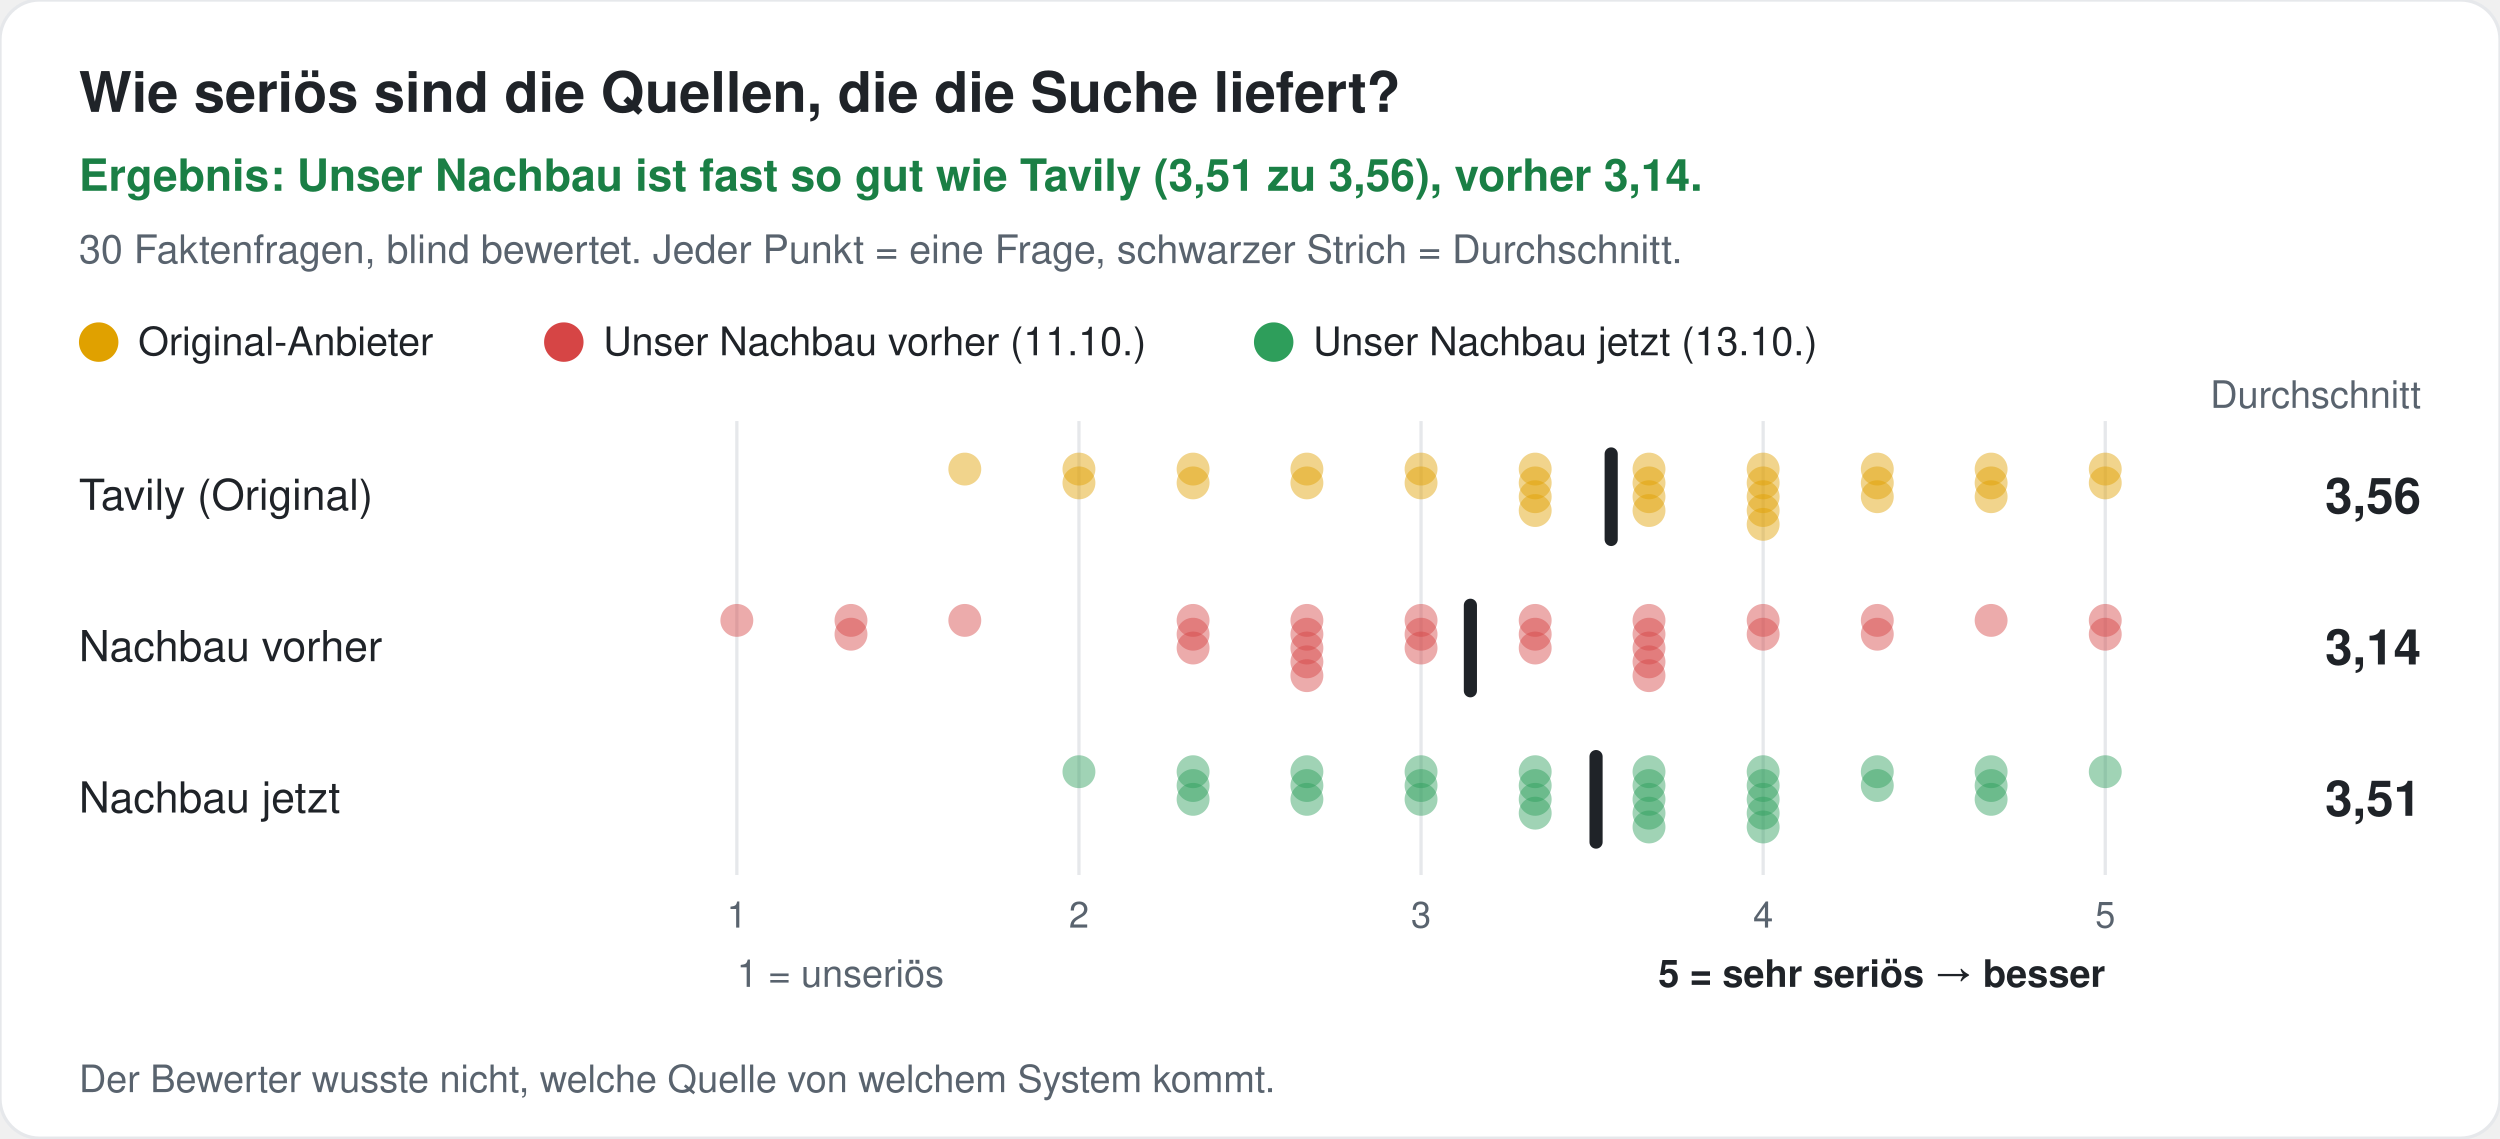
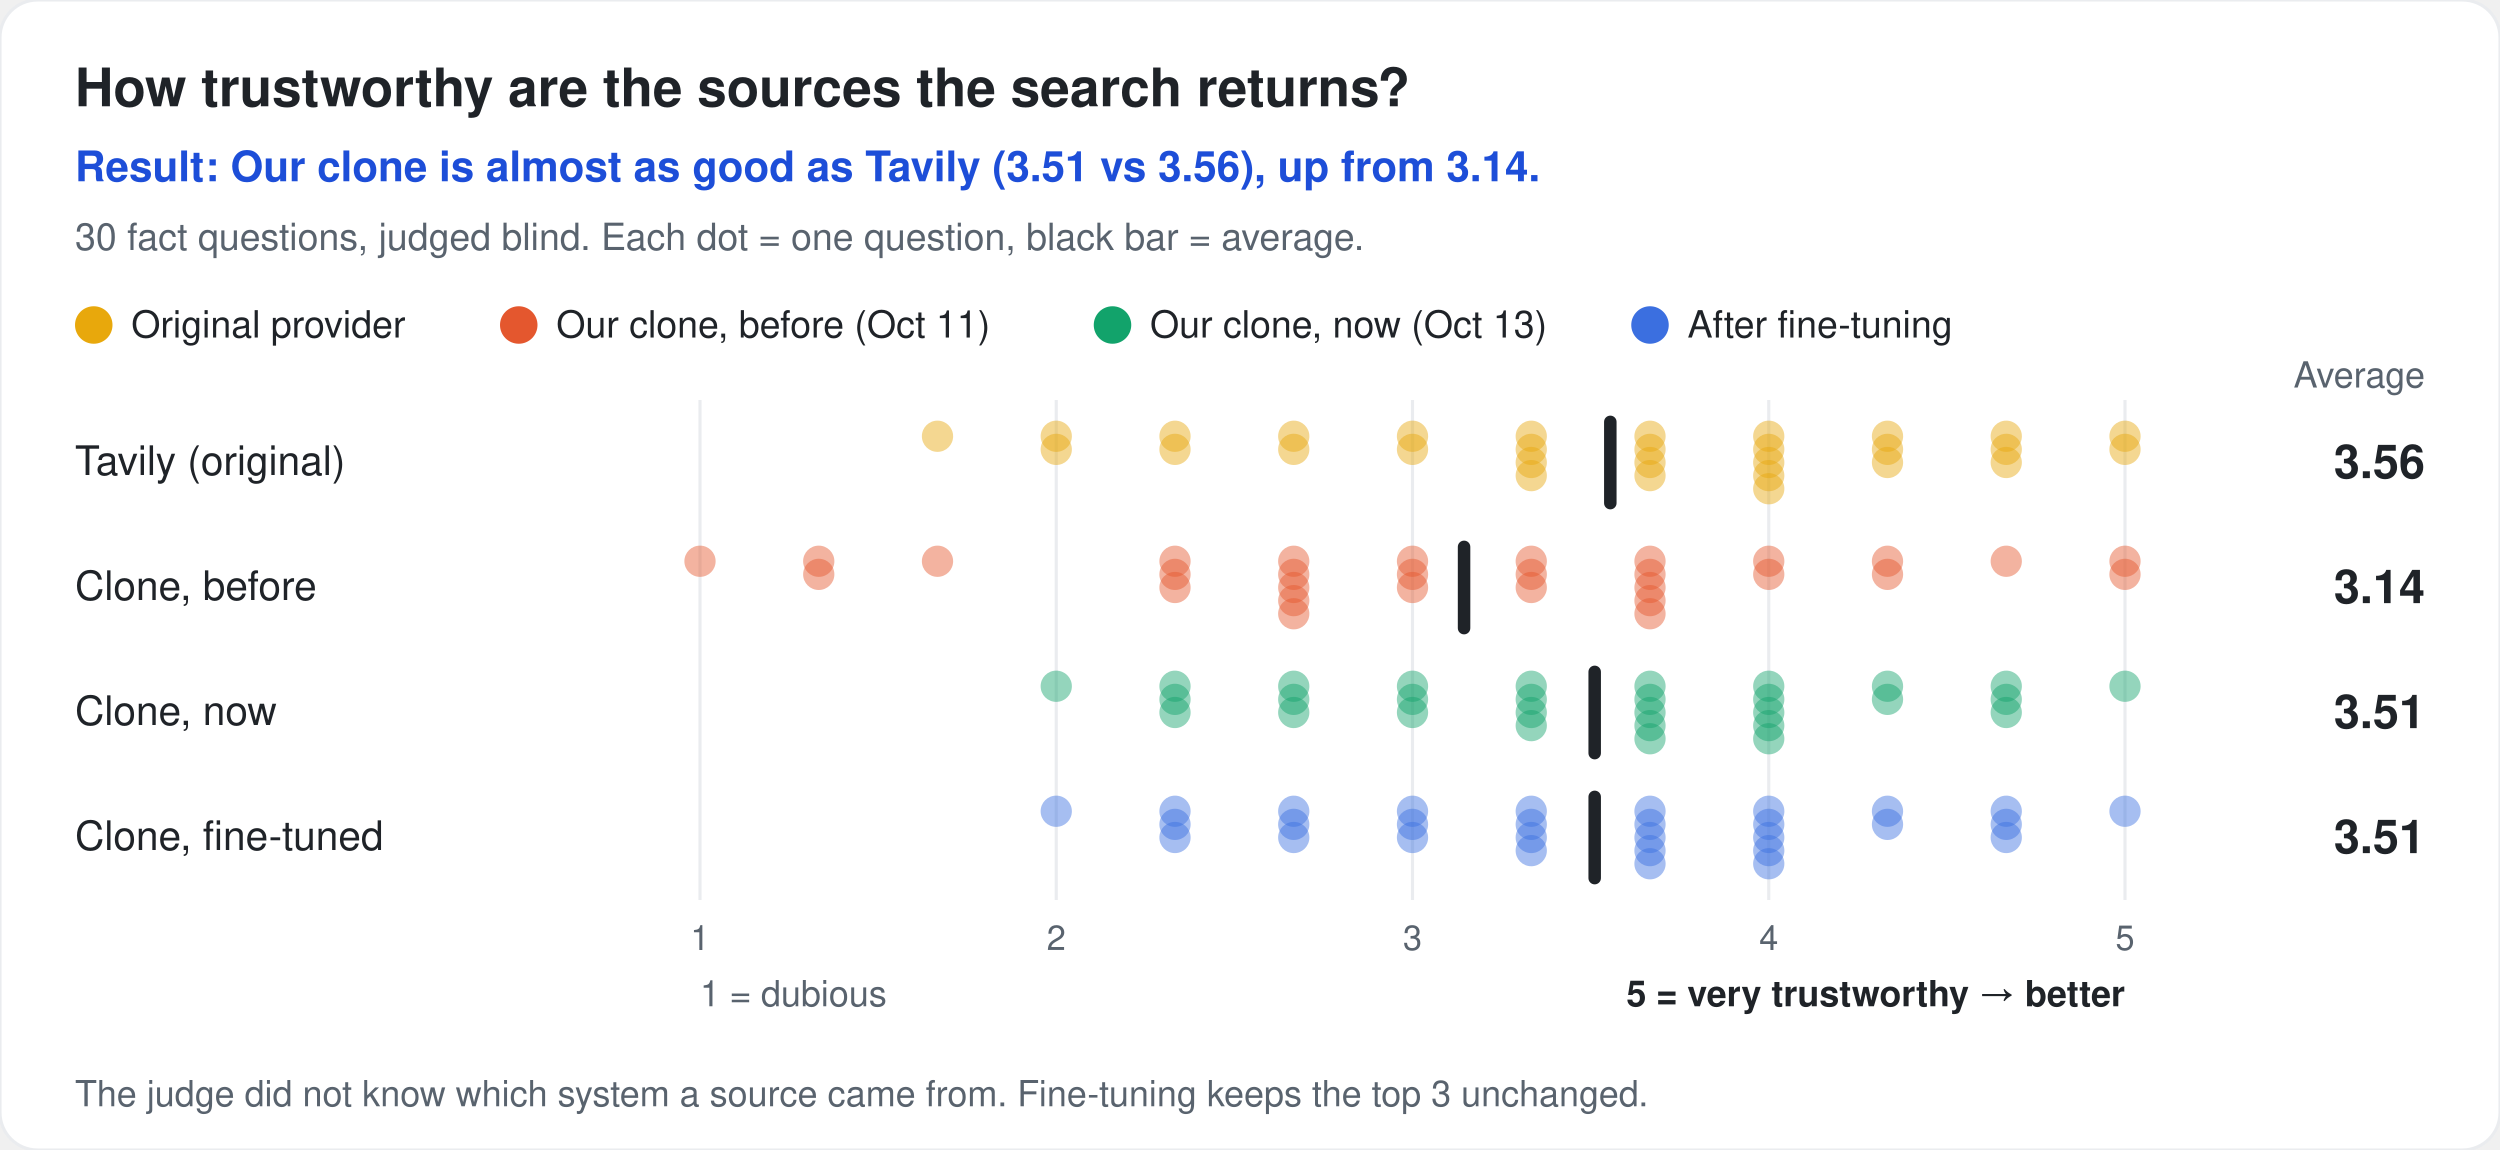
- <svg xmlns="http://www.w3.org/2000/svg" width="760" height="346" viewBox="0 0 760 346" font-family="-apple-system, BlinkMacSystemFont, 'Segoe UI', Helvetica, Arial, sans-serif">
-   <rect width="760" height="346" rx="12" fill="#FFFFFF" stroke="#E6E8EB" />
-   <text x="24.0" y="34.0" font-size="17" fill="#1F2328" text-anchor="start" font-weight="650">Wie seriös sind die Quellen, die die Suche liefert?</text>
-   <text x="24.0" y="58.0" font-size="13.5" fill="#1A7F45" text-anchor="start" font-weight="650">Ergebnis: Unser Nachbau ist fast so gut wie Tavily (3,51 zu 3,56), vorher 3,14.</text>
-   <text x="24.0" y="80.0" font-size="12" fill="#59636E" text-anchor="start" font-weight="400">30 Faktenfragen, blind bewertet. Jeder Punkt = eine Frage, schwarzer Strich = Durchschnitt.</text>
-   <circle cx="30" cy="104" r="6" fill="#E0A100" />
-   <text x="42.0" y="108.0" font-size="12" fill="#1F2328" text-anchor="start" font-weight="400">Original-Anbieter</text>
-   <circle cx="171.4" cy="104" r="6" fill="#D64545" />
-   <text x="183.4" y="108.0" font-size="12" fill="#1F2328" text-anchor="start" font-weight="400">Unser Nachbau vorher (11.10.)</text>
-   <circle cx="387.2" cy="104" r="6" fill="#2E9E5B" />
-   <text x="399.2" y="108.0" font-size="12" fill="#1F2328" text-anchor="start" font-weight="400">Unser Nachbau jetzt (13.10.)</text>
-   <text x="736.0" y="124.0" font-size="11.5" fill="#59636E" text-anchor="end" font-weight="400">Durchschnitt</text>
-   <line x1="224.0" x2="224.0" y1="128" y2="266" stroke="#E6E8EB" />
-   <text x="224.0" y="282.0" font-size="11" fill="#59636E" text-anchor="middle" font-weight="400">1</text>
-   <line x1="328.0" x2="328.0" y1="128" y2="266" stroke="#E6E8EB" />
-   <text x="328.0" y="282.0" font-size="11" fill="#59636E" text-anchor="middle" font-weight="400">2</text>
-   <line x1="432.0" x2="432.0" y1="128" y2="266" stroke="#E6E8EB" />
-   <text x="432.0" y="282.0" font-size="11" fill="#59636E" text-anchor="middle" font-weight="400">3</text>
-   <line x1="536.0" x2="536.0" y1="128" y2="266" stroke="#E6E8EB" />
-   <text x="536.0" y="282.0" font-size="11" fill="#59636E" text-anchor="middle" font-weight="400">4</text>
-   <line x1="640.0" x2="640.0" y1="128" y2="266" stroke="#E6E8EB" />
-   <text x="640.0" y="282.0" font-size="11" fill="#59636E" text-anchor="middle" font-weight="400">5</text>
-   <text x="224.0" y="300.0" font-size="11.5" fill="#59636E" text-anchor="start" font-weight="400">1 = unseriös</text>
-   <text x="640.0" y="300.0" font-size="11.5" fill="#1F2328" text-anchor="end" font-weight="600">5 = sehr seriös  →  besser</text>
-   <text x="24.0" y="155.0" font-size="13" fill="#1F2328" text-anchor="start" font-weight="400">Tavily (Original)</text>
-   <circle cx="536.0" cy="142.6" r="5" fill="#E0A100" fill-opacity="0.45" />
-   <circle cx="501.3" cy="142.6" r="5" fill="#E0A100" fill-opacity="0.45" />
-   <circle cx="466.7" cy="142.6" r="5" fill="#E0A100" fill-opacity="0.45" />
-   <circle cx="570.7" cy="142.6" r="5" fill="#E0A100" fill-opacity="0.45" />
-   <circle cx="466.7" cy="146.8" r="5" fill="#E0A100" fill-opacity="0.45" />
-   <circle cx="605.3" cy="142.6" r="5" fill="#E0A100" fill-opacity="0.45" />
-   <circle cx="640.0" cy="142.6" r="5" fill="#E0A100" fill-opacity="0.45" />
-   <circle cx="362.7" cy="142.6" r="5" fill="#E0A100" fill-opacity="0.45" />
-   <circle cx="328.0" cy="142.6" r="5" fill="#E0A100" fill-opacity="0.45" />
-   <circle cx="397.3" cy="142.6" r="5" fill="#E0A100" fill-opacity="0.45" />
-   <circle cx="605.3" cy="146.8" r="5" fill="#E0A100" fill-opacity="0.45" />
-   <circle cx="570.7" cy="146.8" r="5" fill="#E0A100" fill-opacity="0.45" />
-   <circle cx="640.0" cy="146.8" r="5" fill="#E0A100" fill-opacity="0.45" />
-   <circle cx="605.3" cy="151.0" r="5" fill="#E0A100" fill-opacity="0.45" />
-   <circle cx="362.7" cy="146.8" r="5" fill="#E0A100" fill-opacity="0.45" />
-   <circle cx="501.3" cy="146.8" r="5" fill="#E0A100" fill-opacity="0.45" />
-   <circle cx="536.0" cy="146.8" r="5" fill="#E0A100" fill-opacity="0.45" />
-   <circle cx="466.7" cy="151.0" r="5" fill="#E0A100" fill-opacity="0.45" />
-   <circle cx="293.3" cy="142.6" r="5" fill="#E0A100" fill-opacity="0.45" />
-   <circle cx="432.0" cy="142.6" r="5" fill="#E0A100" fill-opacity="0.45" />
-   <circle cx="432.0" cy="146.8" r="5" fill="#E0A100" fill-opacity="0.45" />
-   <circle cx="570.7" cy="151.0" r="5" fill="#E0A100" fill-opacity="0.45" />
-   <circle cx="536.0" cy="151.0" r="5" fill="#E0A100" fill-opacity="0.45" />
-   <circle cx="466.7" cy="155.2" r="5" fill="#E0A100" fill-opacity="0.45" />
-   <circle cx="536.0" cy="155.2" r="5" fill="#E0A100" fill-opacity="0.45" />
-   <circle cx="397.3" cy="146.8" r="5" fill="#E0A100" fill-opacity="0.45" />
-   <circle cx="501.3" cy="151.0" r="5" fill="#E0A100" fill-opacity="0.45" />
-   <circle cx="328.0" cy="146.8" r="5" fill="#E0A100" fill-opacity="0.45" />
-   <circle cx="536.0" cy="159.4" r="5" fill="#E0A100" fill-opacity="0.45" />
-   <circle cx="501.3" cy="155.2" r="5" fill="#E0A100" fill-opacity="0.45" />
-   <rect x="487.8" y="136.0" width="4" height="30" rx="2" fill="#1F2328" />
-   <text x="736.0" y="156.0" font-size="15" fill="#1F2328" text-anchor="end" font-weight="700">3,56</text>
-   <text x="24.0" y="201.0" font-size="13" fill="#1F2328" text-anchor="start" font-weight="400">Nachbau vorher</text>
-   <circle cx="397.3" cy="188.6" r="5" fill="#D64545" fill-opacity="0.45" />
-   <circle cx="501.3" cy="188.6" r="5" fill="#D64545" fill-opacity="0.45" />
-   <circle cx="293.3" cy="188.6" r="5" fill="#D64545" fill-opacity="0.45" />
-   <circle cx="501.3" cy="192.8" r="5" fill="#D64545" fill-opacity="0.45" />
-   <circle cx="640.0" cy="188.6" r="5" fill="#D64545" fill-opacity="0.45" />
-   <circle cx="501.3" cy="197.0" r="5" fill="#D64545" fill-opacity="0.45" />
-   <circle cx="258.7" cy="188.6" r="5" fill="#D64545" fill-opacity="0.45" />
-   <circle cx="397.3" cy="192.8" r="5" fill="#D64545" fill-opacity="0.45" />
-   <circle cx="397.3" cy="197.0" r="5" fill="#D64545" fill-opacity="0.45" />
-   <circle cx="466.7" cy="188.6" r="5" fill="#D64545" fill-opacity="0.45" />
-   <circle cx="536.0" cy="188.6" r="5" fill="#D64545" fill-opacity="0.45" />
-   <circle cx="362.7" cy="188.6" r="5" fill="#D64545" fill-opacity="0.45" />
-   <circle cx="640.0" cy="192.8" r="5" fill="#D64545" fill-opacity="0.45" />
-   <circle cx="362.7" cy="192.8" r="5" fill="#D64545" fill-opacity="0.45" />
-   <circle cx="397.3" cy="201.2" r="5" fill="#D64545" fill-opacity="0.45" />
-   <circle cx="432.0" cy="188.6" r="5" fill="#D64545" fill-opacity="0.45" />
-   <circle cx="432.0" cy="192.8" r="5" fill="#D64545" fill-opacity="0.45" />
-   <circle cx="432.0" cy="197.0" r="5" fill="#D64545" fill-opacity="0.45" />
-   <circle cx="501.3" cy="201.2" r="5" fill="#D64545" fill-opacity="0.45" />
-   <circle cx="397.3" cy="205.4" r="5" fill="#D64545" fill-opacity="0.45" />
-   <circle cx="570.7" cy="188.6" r="5" fill="#D64545" fill-opacity="0.45" />
-   <circle cx="570.7" cy="192.8" r="5" fill="#D64545" fill-opacity="0.45" />
-   <circle cx="224.0" cy="188.6" r="5" fill="#D64545" fill-opacity="0.45" />
-   <circle cx="501.3" cy="205.4" r="5" fill="#D64545" fill-opacity="0.45" />
-   <circle cx="536.0" cy="192.8" r="5" fill="#D64545" fill-opacity="0.45" />
-   <circle cx="466.7" cy="192.8" r="5" fill="#D64545" fill-opacity="0.45" />
-   <circle cx="258.7" cy="192.8" r="5" fill="#D64545" fill-opacity="0.45" />
-   <circle cx="466.7" cy="197.0" r="5" fill="#D64545" fill-opacity="0.45" />
-   <circle cx="362.7" cy="197.0" r="5" fill="#D64545" fill-opacity="0.45" />
-   <circle cx="605.3" cy="188.6" r="5" fill="#D64545" fill-opacity="0.45" />
-   <rect x="445.0" y="182.0" width="4" height="30" rx="2" fill="#1F2328" />
-   <text x="736.0" y="202.0" font-size="15" fill="#1F2328" text-anchor="end" font-weight="700">3,14</text>
-   <text x="24.0" y="247.0" font-size="13" fill="#1F2328" text-anchor="start" font-weight="400">Nachbau jetzt</text>
-   <circle cx="432.0" cy="234.6" r="5" fill="#2E9E5B" fill-opacity="0.45" />
-   <circle cx="501.3" cy="234.6" r="5" fill="#2E9E5B" fill-opacity="0.45" />
-   <circle cx="397.3" cy="234.6" r="5" fill="#2E9E5B" fill-opacity="0.45" />
-   <circle cx="501.3" cy="238.8" r="5" fill="#2E9E5B" fill-opacity="0.45" />
-   <circle cx="570.7" cy="234.6" r="5" fill="#2E9E5B" fill-opacity="0.45" />
-   <circle cx="501.3" cy="243.0" r="5" fill="#2E9E5B" fill-opacity="0.45" />
-   <circle cx="362.7" cy="234.6" r="5" fill="#2E9E5B" fill-opacity="0.45" />
-   <circle cx="397.3" cy="238.8" r="5" fill="#2E9E5B" fill-opacity="0.45" />
-   <circle cx="536.0" cy="234.6" r="5" fill="#2E9E5B" fill-opacity="0.45" />
-   <circle cx="466.7" cy="234.6" r="5" fill="#2E9E5B" fill-opacity="0.45" />
-   <circle cx="501.3" cy="247.2" r="5" fill="#2E9E5B" fill-opacity="0.45" />
-   <circle cx="328.0" cy="234.6" r="5" fill="#2E9E5B" fill-opacity="0.45" />
-   <circle cx="570.7" cy="238.8" r="5" fill="#2E9E5B" fill-opacity="0.45" />
-   <circle cx="466.7" cy="238.8" r="5" fill="#2E9E5B" fill-opacity="0.45" />
-   <circle cx="362.7" cy="238.8" r="5" fill="#2E9E5B" fill-opacity="0.45" />
-   <circle cx="432.0" cy="238.8" r="5" fill="#2E9E5B" fill-opacity="0.45" />
-   <circle cx="536.0" cy="238.8" r="5" fill="#2E9E5B" fill-opacity="0.45" />
-   <circle cx="466.7" cy="243.0" r="5" fill="#2E9E5B" fill-opacity="0.45" />
-   <circle cx="536.0" cy="243.0" r="5" fill="#2E9E5B" fill-opacity="0.45" />
-   <circle cx="397.3" cy="243.0" r="5" fill="#2E9E5B" fill-opacity="0.45" />
-   <circle cx="605.3" cy="234.6" r="5" fill="#2E9E5B" fill-opacity="0.45" />
-   <circle cx="605.3" cy="238.8" r="5" fill="#2E9E5B" fill-opacity="0.45" />
-   <circle cx="362.7" cy="243.0" r="5" fill="#2E9E5B" fill-opacity="0.45" />
-   <circle cx="605.3" cy="243.0" r="5" fill="#2E9E5B" fill-opacity="0.45" />
-   <circle cx="536.0" cy="247.2" r="5" fill="#2E9E5B" fill-opacity="0.45" />
-   <circle cx="466.7" cy="247.2" r="5" fill="#2E9E5B" fill-opacity="0.45" />
-   <circle cx="432.0" cy="243.0" r="5" fill="#2E9E5B" fill-opacity="0.45" />
-   <circle cx="501.3" cy="251.4" r="5" fill="#2E9E5B" fill-opacity="0.45" />
-   <circle cx="536.0" cy="251.4" r="5" fill="#2E9E5B" fill-opacity="0.45" />
-   <circle cx="640.0" cy="234.6" r="5" fill="#2E9E5B" fill-opacity="0.45" />
-   <rect x="483.2" y="228.0" width="4" height="30" rx="2" fill="#1F2328" />
-   <text x="736.0" y="248.0" font-size="15" fill="#1F2328" text-anchor="end" font-weight="700">3,51</text>
-   <text x="24.0" y="332.0" font-size="11.5" fill="#59636E" text-anchor="start" font-weight="400">Der Bewerter wusste nicht, welche Quelle von welchem System kommt.</text>
+ <svg xmlns="http://www.w3.org/2000/svg" width="800" height="368" viewBox="0 0 800 368" font-family="-apple-system, BlinkMacSystemFont, 'Segoe UI', Helvetica, Arial, sans-serif">
+   <rect width="800" height="368" rx="12" fill="#FFFFFF" stroke="#EAECEF" />
+   <text x="24.0" y="34.0" font-size="17" fill="#1F2328" text-anchor="start" font-weight="650">How trustworthy are the sources the search returns?</text>
+   <text x="24.0" y="58.0" font-size="13.5" fill="#1D4ED8" text-anchor="start" font-weight="650">Result: Our clone is almost as good as Tavily (3.51 vs 3.56), up from 3.14.</text>
+   <text x="24.0" y="80.0" font-size="12" fill="#59636E" text-anchor="start" font-weight="400">30 fact questions, judged blind. Each dot = one question, black bar = average.</text>
+   <circle cx="30" cy="104" r="6" fill="#E8A80C" />
+   <text x="42.0" y="108.0" font-size="12" fill="#1F2328" text-anchor="start" font-weight="400">Original provider</text>
+   <circle cx="166.0" cy="104" r="6" fill="#E4572E" />
+   <text x="178.0" y="108.0" font-size="12" fill="#1F2328" text-anchor="start" font-weight="400">Our clone, before (Oct 11)</text>
+   <circle cx="356.0" cy="104" r="6" fill="#12A36B" />
+   <text x="368.0" y="108.0" font-size="12" fill="#1F2328" text-anchor="start" font-weight="400">Our clone, now (Oct 13)</text>
+   <circle cx="528.0" cy="104" r="6" fill="#3B6FE0" />
+   <text x="540.0" y="108.0" font-size="12" fill="#1F2328" text-anchor="start" font-weight="400">After fine-tuning</text>
+   <text x="776.0" y="124.0" font-size="11.5" fill="#59636E" text-anchor="end" font-weight="400">Average</text>
+   <line x1="224.0" x2="224.0" y1="128" y2="288" stroke="#EAECEF" />
+   <text x="224.0" y="304.0" font-size="11" fill="#59636E" text-anchor="middle" font-weight="400">1</text>
+   <line x1="338.0" x2="338.0" y1="128" y2="288" stroke="#EAECEF" />
+   <text x="338.0" y="304.0" font-size="11" fill="#59636E" text-anchor="middle" font-weight="400">2</text>
+   <line x1="452.0" x2="452.0" y1="128" y2="288" stroke="#EAECEF" />
+   <text x="452.0" y="304.0" font-size="11" fill="#59636E" text-anchor="middle" font-weight="400">3</text>
+   <line x1="566.0" x2="566.0" y1="128" y2="288" stroke="#EAECEF" />
+   <text x="566.0" y="304.0" font-size="11" fill="#59636E" text-anchor="middle" font-weight="400">4</text>
+   <line x1="680.0" x2="680.0" y1="128" y2="288" stroke="#EAECEF" />
+   <text x="680.0" y="304.0" font-size="11" fill="#59636E" text-anchor="middle" font-weight="400">5</text>
+   <text x="224.0" y="322.0" font-size="11.5" fill="#59636E" text-anchor="start" font-weight="400">1 = dubious</text>
+   <text x="680.0" y="322.0" font-size="11.5" fill="#1F2328" text-anchor="end" font-weight="600">5 = very trustworthy  →  better</text>
+   <text x="24.0" y="152.0" font-size="13" fill="#1F2328" text-anchor="start" font-weight="400">Tavily (original)</text>
+   <circle cx="566.0" cy="139.6" r="5" fill="#E8A80C" fill-opacity="0.45" />
+   <circle cx="528.0" cy="139.6" r="5" fill="#E8A80C" fill-opacity="0.45" />
+   <circle cx="490.0" cy="139.6" r="5" fill="#E8A80C" fill-opacity="0.45" />
+   <circle cx="604.0" cy="139.6" r="5" fill="#E8A80C" fill-opacity="0.45" />
+   <circle cx="490.0" cy="143.8" r="5" fill="#E8A80C" fill-opacity="0.45" />
+   <circle cx="642.0" cy="139.6" r="5" fill="#E8A80C" fill-opacity="0.45" />
+   <circle cx="680.0" cy="139.6" r="5" fill="#E8A80C" fill-opacity="0.45" />
+   <circle cx="376.0" cy="139.6" r="5" fill="#E8A80C" fill-opacity="0.45" />
+   <circle cx="338.0" cy="139.6" r="5" fill="#E8A80C" fill-opacity="0.45" />
+   <circle cx="414.0" cy="139.6" r="5" fill="#E8A80C" fill-opacity="0.45" />
+   <circle cx="642.0" cy="143.8" r="5" fill="#E8A80C" fill-opacity="0.45" />
+   <circle cx="604.0" cy="143.8" r="5" fill="#E8A80C" fill-opacity="0.45" />
+   <circle cx="680.0" cy="143.8" r="5" fill="#E8A80C" fill-opacity="0.45" />
+   <circle cx="642.0" cy="148.0" r="5" fill="#E8A80C" fill-opacity="0.45" />
+   <circle cx="376.0" cy="143.8" r="5" fill="#E8A80C" fill-opacity="0.45" />
+   <circle cx="528.0" cy="143.8" r="5" fill="#E8A80C" fill-opacity="0.45" />
+   <circle cx="566.0" cy="143.8" r="5" fill="#E8A80C" fill-opacity="0.45" />
+   <circle cx="490.0" cy="148.0" r="5" fill="#E8A80C" fill-opacity="0.45" />
+   <circle cx="300.0" cy="139.6" r="5" fill="#E8A80C" fill-opacity="0.45" />
+   <circle cx="452.0" cy="139.6" r="5" fill="#E8A80C" fill-opacity="0.45" />
+   <circle cx="452.0" cy="143.8" r="5" fill="#E8A80C" fill-opacity="0.45" />
+   <circle cx="604.0" cy="148.0" r="5" fill="#E8A80C" fill-opacity="0.45" />
+   <circle cx="566.0" cy="148.0" r="5" fill="#E8A80C" fill-opacity="0.45" />
+   <circle cx="490.0" cy="152.2" r="5" fill="#E8A80C" fill-opacity="0.45" />
+   <circle cx="566.0" cy="152.2" r="5" fill="#E8A80C" fill-opacity="0.45" />
+   <circle cx="414.0" cy="143.8" r="5" fill="#E8A80C" fill-opacity="0.45" />
+   <circle cx="528.0" cy="148.0" r="5" fill="#E8A80C" fill-opacity="0.45" />
+   <circle cx="338.0" cy="143.8" r="5" fill="#E8A80C" fill-opacity="0.45" />
+   <circle cx="566.0" cy="156.4" r="5" fill="#E8A80C" fill-opacity="0.45" />
+   <circle cx="528.0" cy="152.2" r="5" fill="#E8A80C" fill-opacity="0.45" />
+   <rect x="513.3" y="133.0" width="4" height="30" rx="2" fill="#1F2328" />
+   <text x="776.0" y="153.0" font-size="15" fill="#1F2328" text-anchor="end" font-weight="700">3.56</text>
+   <text x="24.0" y="192.0" font-size="13" fill="#1F2328" text-anchor="start" font-weight="400">Clone, before</text>
+   <circle cx="414.0" cy="179.6" r="5" fill="#E4572E" fill-opacity="0.45" />
+   <circle cx="528.0" cy="179.6" r="5" fill="#E4572E" fill-opacity="0.45" />
+   <circle cx="300.0" cy="179.6" r="5" fill="#E4572E" fill-opacity="0.45" />
+   <circle cx="528.0" cy="183.8" r="5" fill="#E4572E" fill-opacity="0.45" />
+   <circle cx="680.0" cy="179.6" r="5" fill="#E4572E" fill-opacity="0.45" />
+   <circle cx="528.0" cy="188.0" r="5" fill="#E4572E" fill-opacity="0.45" />
+   <circle cx="262.0" cy="179.6" r="5" fill="#E4572E" fill-opacity="0.45" />
+   <circle cx="414.0" cy="183.8" r="5" fill="#E4572E" fill-opacity="0.45" />
+   <circle cx="414.0" cy="188.0" r="5" fill="#E4572E" fill-opacity="0.45" />
+   <circle cx="490.0" cy="179.6" r="5" fill="#E4572E" fill-opacity="0.45" />
+   <circle cx="566.0" cy="179.6" r="5" fill="#E4572E" fill-opacity="0.45" />
+   <circle cx="376.0" cy="179.6" r="5" fill="#E4572E" fill-opacity="0.45" />
+   <circle cx="680.0" cy="183.8" r="5" fill="#E4572E" fill-opacity="0.45" />
+   <circle cx="376.0" cy="183.8" r="5" fill="#E4572E" fill-opacity="0.45" />
+   <circle cx="414.0" cy="192.2" r="5" fill="#E4572E" fill-opacity="0.45" />
+   <circle cx="452.0" cy="179.6" r="5" fill="#E4572E" fill-opacity="0.45" />
+   <circle cx="452.0" cy="183.8" r="5" fill="#E4572E" fill-opacity="0.45" />
+   <circle cx="452.0" cy="188.0" r="5" fill="#E4572E" fill-opacity="0.45" />
+   <circle cx="528.0" cy="192.2" r="5" fill="#E4572E" fill-opacity="0.45" />
+   <circle cx="414.0" cy="196.4" r="5" fill="#E4572E" fill-opacity="0.45" />
+   <circle cx="604.0" cy="179.6" r="5" fill="#E4572E" fill-opacity="0.45" />
+   <circle cx="604.0" cy="183.8" r="5" fill="#E4572E" fill-opacity="0.45" />
+   <circle cx="224.0" cy="179.6" r="5" fill="#E4572E" fill-opacity="0.45" />
+   <circle cx="528.0" cy="196.4" r="5" fill="#E4572E" fill-opacity="0.45" />
+   <circle cx="566.0" cy="183.8" r="5" fill="#E4572E" fill-opacity="0.45" />
+   <circle cx="490.0" cy="183.8" r="5" fill="#E4572E" fill-opacity="0.45" />
+   <circle cx="262.0" cy="183.8" r="5" fill="#E4572E" fill-opacity="0.45" />
+   <circle cx="490.0" cy="188.0" r="5" fill="#E4572E" fill-opacity="0.45" />
+   <circle cx="376.0" cy="188.0" r="5" fill="#E4572E" fill-opacity="0.45" />
+   <circle cx="642.0" cy="179.6" r="5" fill="#E4572E" fill-opacity="0.45" />
+   <rect x="466.5" y="173.0" width="4" height="30" rx="2" fill="#1F2328" />
+   <text x="776.0" y="193.0" font-size="15" fill="#1F2328" text-anchor="end" font-weight="700">3.14</text>
+   <text x="24.0" y="232.0" font-size="13" fill="#1F2328" text-anchor="start" font-weight="400">Clone, now</text>
+   <circle cx="452.0" cy="219.6" r="5" fill="#12A36B" fill-opacity="0.45" />
+   <circle cx="528.0" cy="219.6" r="5" fill="#12A36B" fill-opacity="0.45" />
+   <circle cx="414.0" cy="219.6" r="5" fill="#12A36B" fill-opacity="0.45" />
+   <circle cx="528.0" cy="223.8" r="5" fill="#12A36B" fill-opacity="0.45" />
+   <circle cx="604.0" cy="219.6" r="5" fill="#12A36B" fill-opacity="0.45" />
+   <circle cx="528.0" cy="228.0" r="5" fill="#12A36B" fill-opacity="0.45" />
+   <circle cx="376.0" cy="219.6" r="5" fill="#12A36B" fill-opacity="0.45" />
+   <circle cx="414.0" cy="223.8" r="5" fill="#12A36B" fill-opacity="0.45" />
+   <circle cx="566.0" cy="219.6" r="5" fill="#12A36B" fill-opacity="0.45" />
+   <circle cx="490.0" cy="219.6" r="5" fill="#12A36B" fill-opacity="0.45" />
+   <circle cx="528.0" cy="232.2" r="5" fill="#12A36B" fill-opacity="0.45" />
+   <circle cx="338.0" cy="219.6" r="5" fill="#12A36B" fill-opacity="0.45" />
+   <circle cx="604.0" cy="223.8" r="5" fill="#12A36B" fill-opacity="0.45" />
+   <circle cx="490.0" cy="223.8" r="5" fill="#12A36B" fill-opacity="0.45" />
+   <circle cx="376.0" cy="223.8" r="5" fill="#12A36B" fill-opacity="0.45" />
+   <circle cx="452.0" cy="223.8" r="5" fill="#12A36B" fill-opacity="0.45" />
+   <circle cx="566.0" cy="223.8" r="5" fill="#12A36B" fill-opacity="0.45" />
+   <circle cx="490.0" cy="228.0" r="5" fill="#12A36B" fill-opacity="0.45" />
+   <circle cx="566.0" cy="228.0" r="5" fill="#12A36B" fill-opacity="0.45" />
+   <circle cx="414.0" cy="228.0" r="5" fill="#12A36B" fill-opacity="0.45" />
+   <circle cx="642.0" cy="219.6" r="5" fill="#12A36B" fill-opacity="0.45" />
+   <circle cx="642.0" cy="223.8" r="5" fill="#12A36B" fill-opacity="0.45" />
+   <circle cx="376.0" cy="228.0" r="5" fill="#12A36B" fill-opacity="0.45" />
+   <circle cx="642.0" cy="228.0" r="5" fill="#12A36B" fill-opacity="0.45" />
+   <circle cx="566.0" cy="232.2" r="5" fill="#12A36B" fill-opacity="0.45" />
+   <circle cx="490.0" cy="232.2" r="5" fill="#12A36B" fill-opacity="0.45" />
+   <circle cx="452.0" cy="228.0" r="5" fill="#12A36B" fill-opacity="0.45" />
+   <circle cx="528.0" cy="236.4" r="5" fill="#12A36B" fill-opacity="0.45" />
+   <circle cx="566.0" cy="236.4" r="5" fill="#12A36B" fill-opacity="0.45" />
+   <circle cx="680.0" cy="219.6" r="5" fill="#12A36B" fill-opacity="0.45" />
+   <rect x="508.3" y="213.0" width="4" height="30" rx="2" fill="#1F2328" />
+   <text x="776.0" y="233.0" font-size="15" fill="#1F2328" text-anchor="end" font-weight="700">3.51</text>
+   <text x="24.0" y="272.0" font-size="13" fill="#1F2328" text-anchor="start" font-weight="400">Clone, fine-tuned</text>
+   <circle cx="452.0" cy="259.6" r="5" fill="#3B6FE0" fill-opacity="0.45" />
+   <circle cx="528.0" cy="259.6" r="5" fill="#3B6FE0" fill-opacity="0.45" />
+   <circle cx="414.0" cy="259.6" r="5" fill="#3B6FE0" fill-opacity="0.45" />
+   <circle cx="528.0" cy="263.8" r="5" fill="#3B6FE0" fill-opacity="0.45" />
+   <circle cx="604.0" cy="259.6" r="5" fill="#3B6FE0" fill-opacity="0.45" />
+   <circle cx="528.0" cy="268.0" r="5" fill="#3B6FE0" fill-opacity="0.45" />
+   <circle cx="376.0" cy="259.6" r="5" fill="#3B6FE0" fill-opacity="0.45" />
+   <circle cx="414.0" cy="263.8" r="5" fill="#3B6FE0" fill-opacity="0.45" />
+   <circle cx="566.0" cy="259.6" r="5" fill="#3B6FE0" fill-opacity="0.45" />
+   <circle cx="490.0" cy="259.6" r="5" fill="#3B6FE0" fill-opacity="0.45" />
+   <circle cx="528.0" cy="272.2" r="5" fill="#3B6FE0" fill-opacity="0.45" />
+   <circle cx="338.0" cy="259.6" r="5" fill="#3B6FE0" fill-opacity="0.45" />
+   <circle cx="604.0" cy="263.8" r="5" fill="#3B6FE0" fill-opacity="0.45" />
+   <circle cx="490.0" cy="263.8" r="5" fill="#3B6FE0" fill-opacity="0.45" />
+   <circle cx="376.0" cy="263.8" r="5" fill="#3B6FE0" fill-opacity="0.45" />
+   <circle cx="452.0" cy="263.8" r="5" fill="#3B6FE0" fill-opacity="0.45" />
+   <circle cx="566.0" cy="263.8" r="5" fill="#3B6FE0" fill-opacity="0.45" />
+   <circle cx="490.0" cy="268.0" r="5" fill="#3B6FE0" fill-opacity="0.45" />
+   <circle cx="566.0" cy="268.0" r="5" fill="#3B6FE0" fill-opacity="0.45" />
+   <circle cx="414.0" cy="268.0" r="5" fill="#3B6FE0" fill-opacity="0.45" />
+   <circle cx="642.0" cy="259.6" r="5" fill="#3B6FE0" fill-opacity="0.45" />
+   <circle cx="642.0" cy="263.8" r="5" fill="#3B6FE0" fill-opacity="0.45" />
+   <circle cx="376.0" cy="268.0" r="5" fill="#3B6FE0" fill-opacity="0.45" />
+   <circle cx="642.0" cy="268.0" r="5" fill="#3B6FE0" fill-opacity="0.45" />
+   <circle cx="566.0" cy="272.2" r="5" fill="#3B6FE0" fill-opacity="0.45" />
+   <circle cx="490.0" cy="272.2" r="5" fill="#3B6FE0" fill-opacity="0.45" />
+   <circle cx="452.0" cy="268.0" r="5" fill="#3B6FE0" fill-opacity="0.45" />
+   <circle cx="528.0" cy="276.4" r="5" fill="#3B6FE0" fill-opacity="0.45" />
+   <circle cx="566.0" cy="276.4" r="5" fill="#3B6FE0" fill-opacity="0.45" />
+   <circle cx="680.0" cy="259.6" r="5" fill="#3B6FE0" fill-opacity="0.45" />
+   <rect x="508.3" y="253.0" width="4" height="30" rx="2" fill="#1F2328" />
+   <text x="776.0" y="273.0" font-size="15" fill="#1F2328" text-anchor="end" font-weight="700">3.51</text>
+   <text x="24.0" y="354.0" font-size="11.5" fill="#59636E" text-anchor="start" font-weight="400">The judge did not know which system a source came from. Fine-tuning keeps the top 3 unchanged.</text>
</svg>
